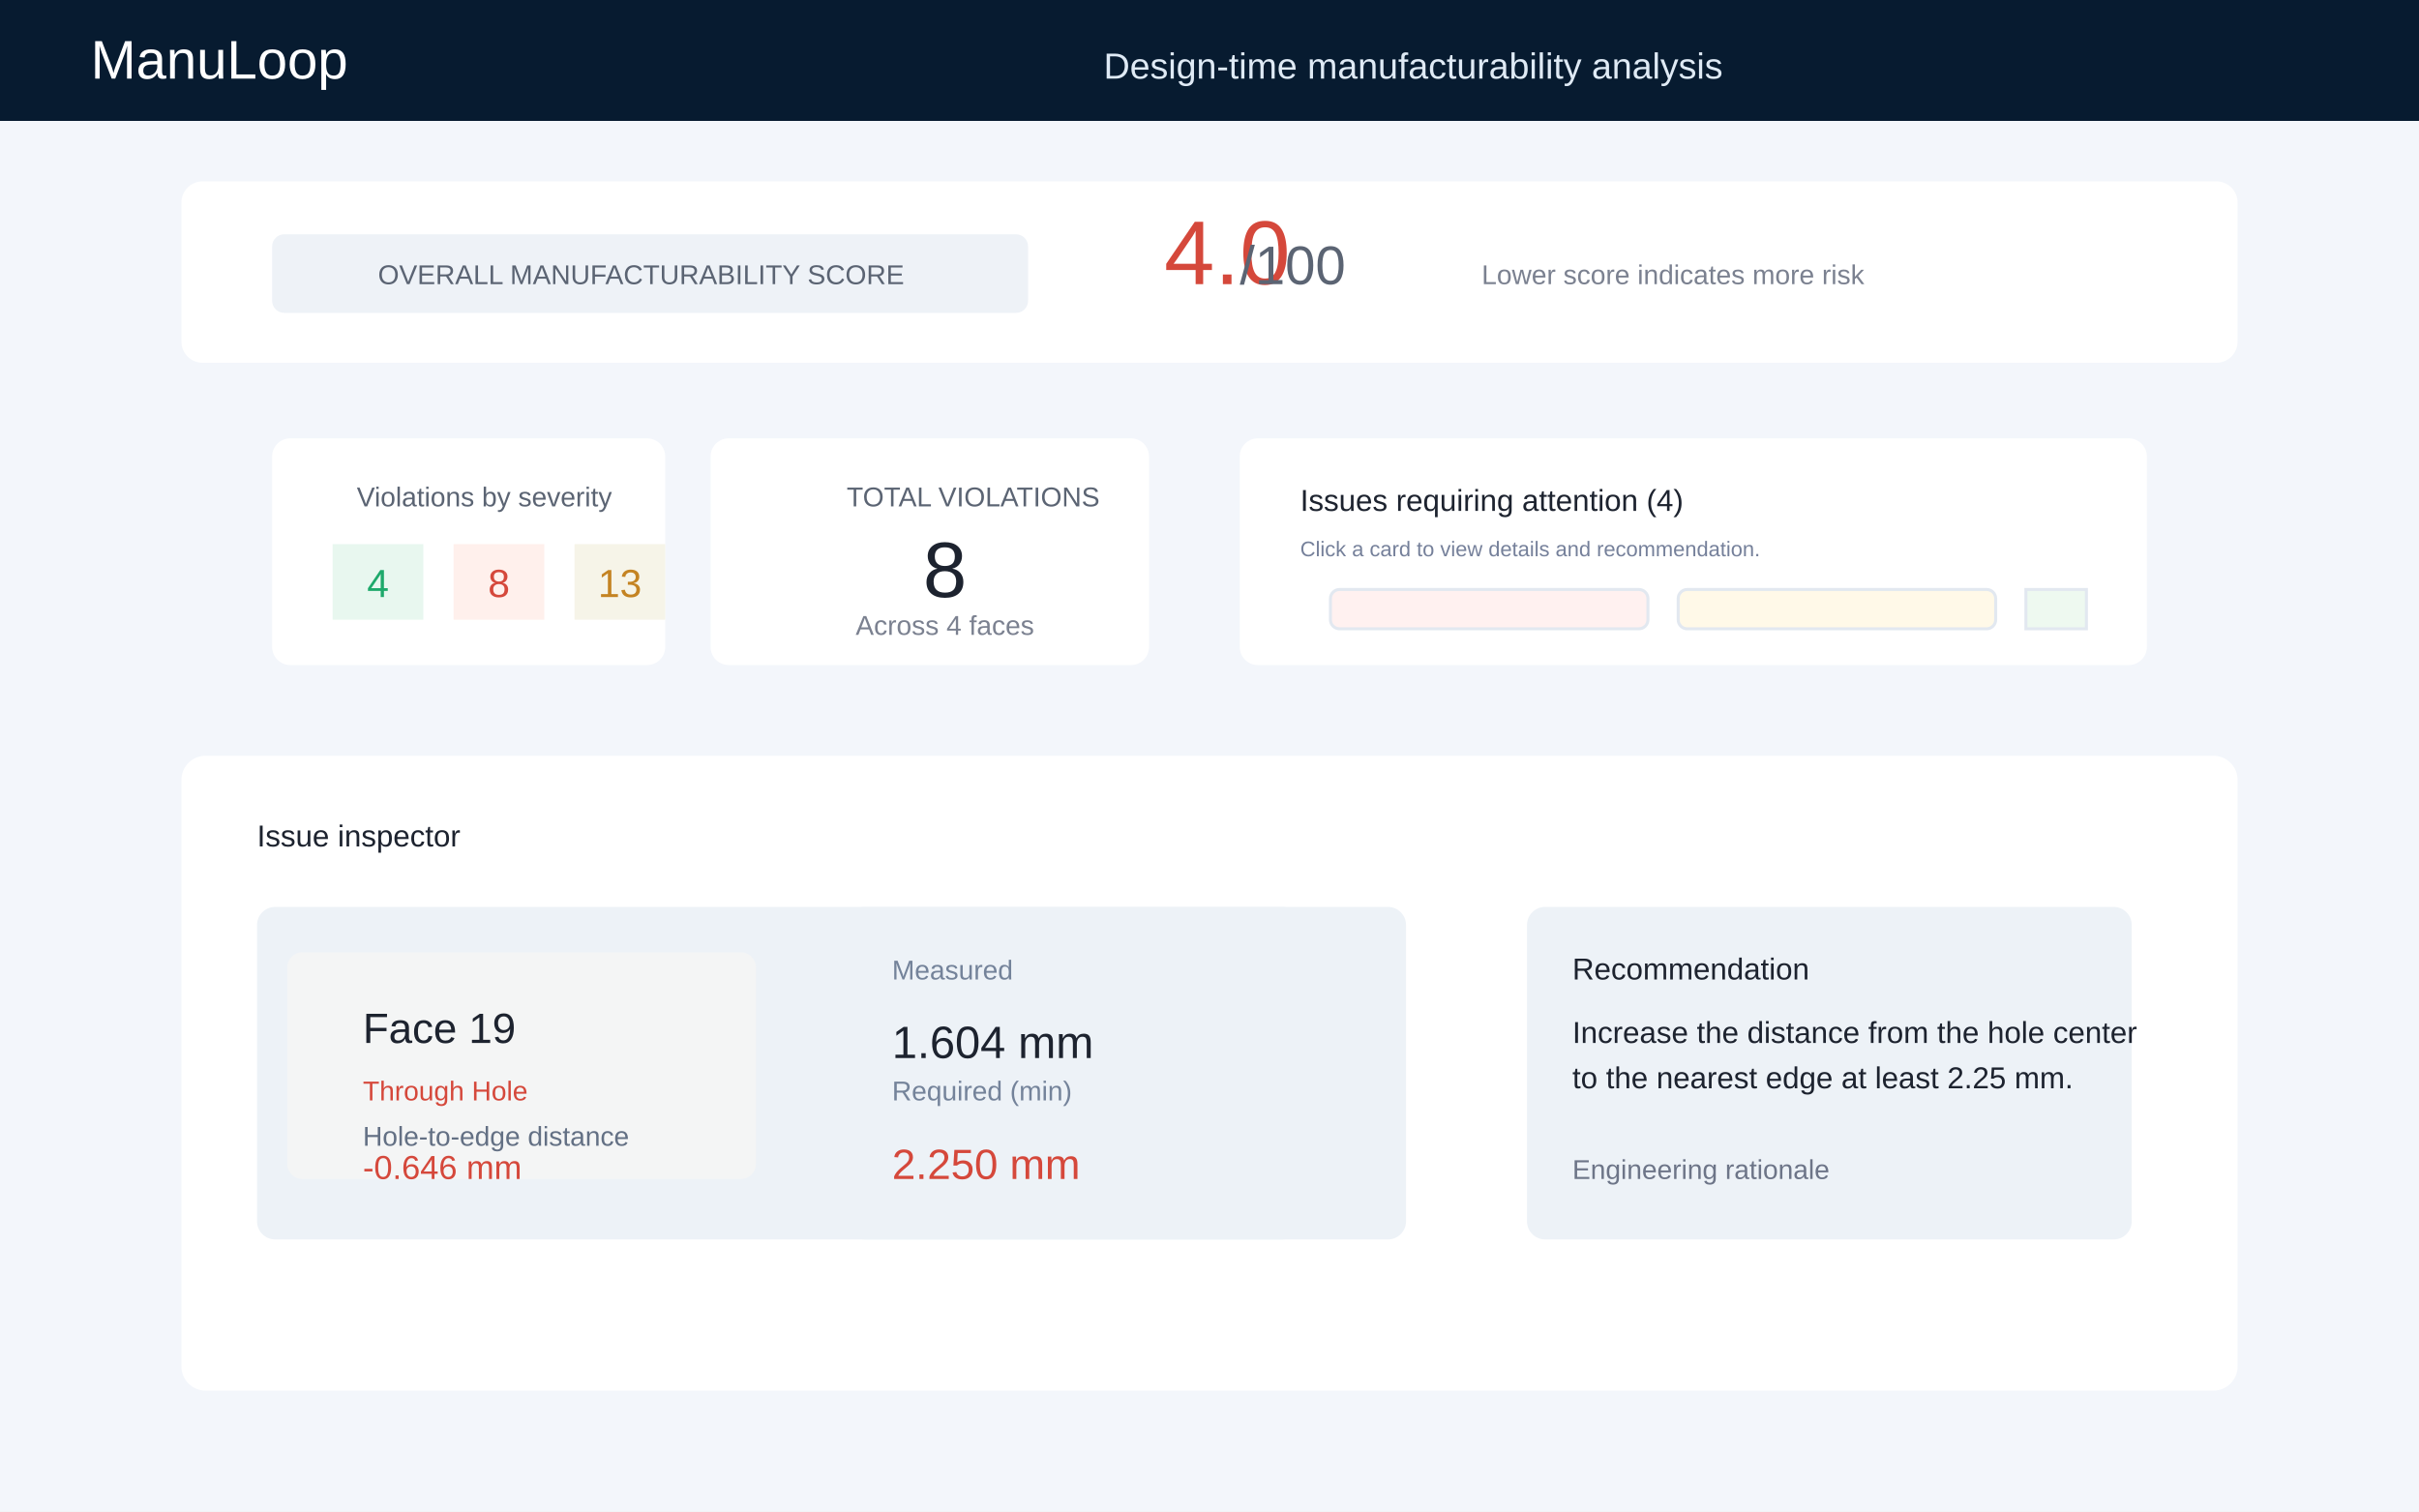
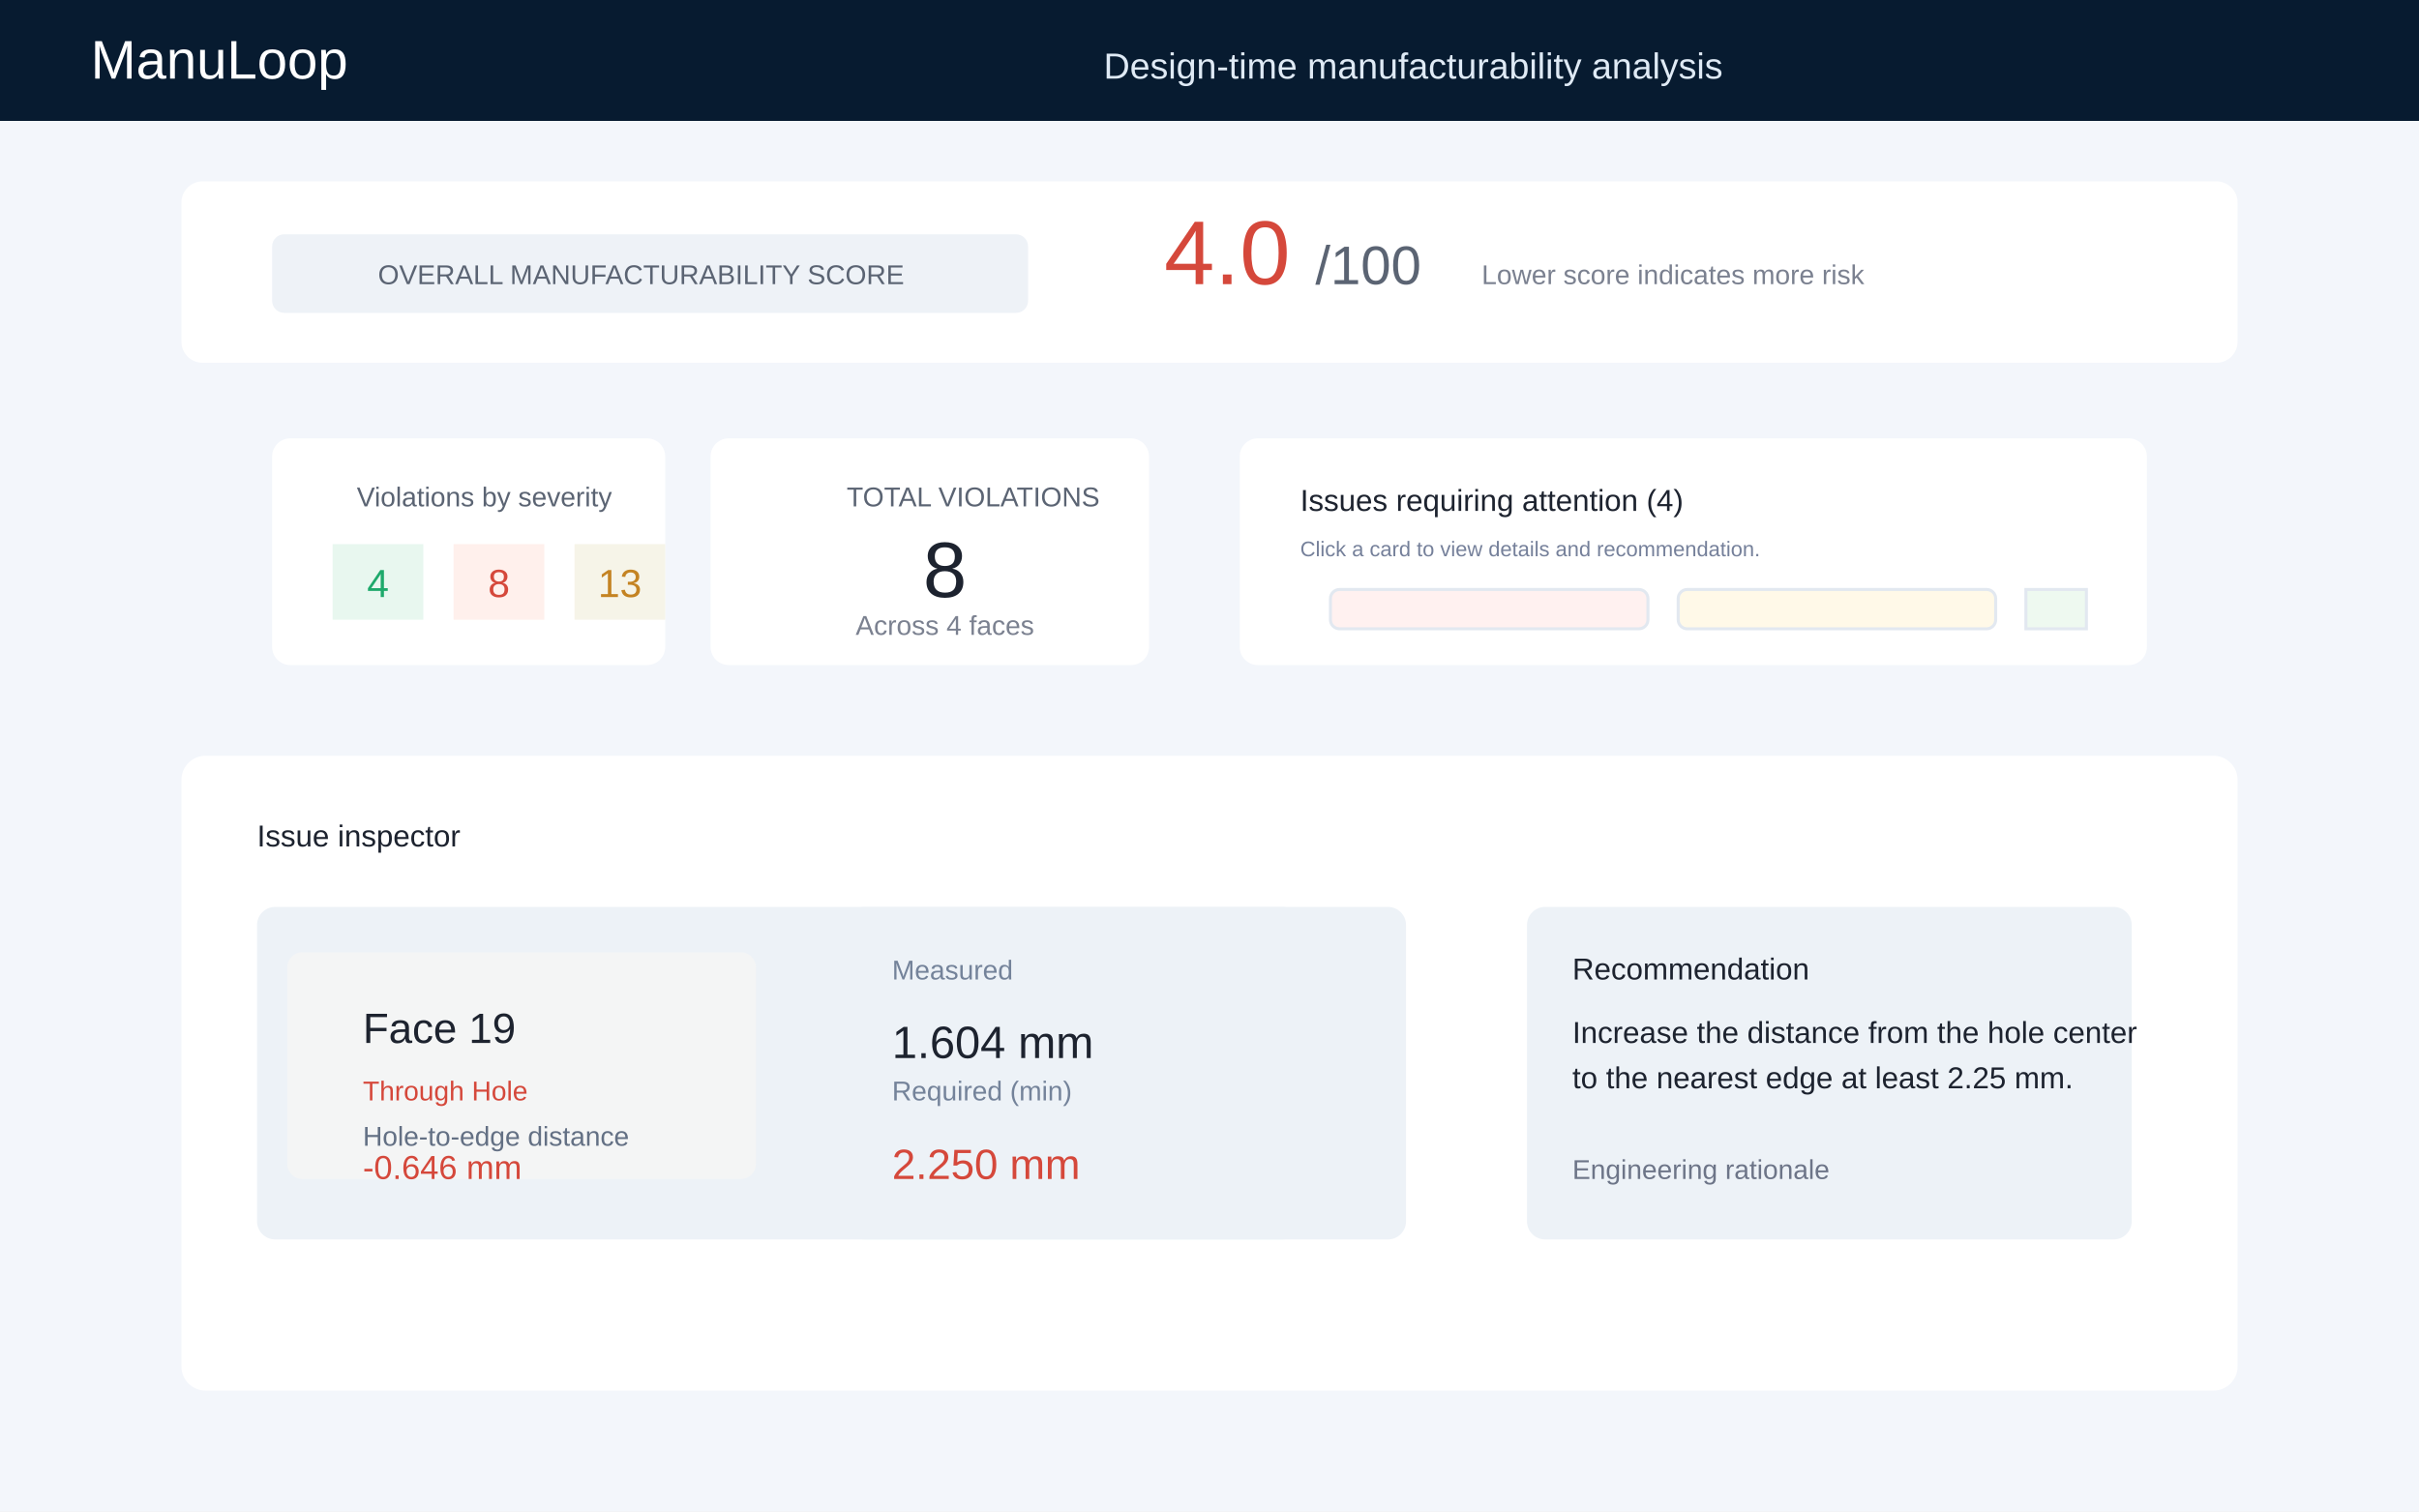
<svg xmlns="http://www.w3.org/2000/svg" viewBox="0 0 1600 1000" role="img" aria-label="ManuLoop dashboard">
  <rect width="1600" height="1000" fill="#f3f6fb" />
  <rect x="0" y="0" width="1600" height="80" fill="#071b30" />
  <text x="60" y="52" font-size="36" font-family="Arial, Helvetica, sans-serif" fill="#ffffff">ManuLoop</text>
  <text x="730" y="52" font-size="24" font-family="Arial, Helvetica, sans-serif" fill="#dfeaf5">Design-time manufacturability analysis</text>
  <rect x="120" y="120" width="1360" height="120" rx="14" fill="#ffffff" />
  <rect x="180" y="155" width="500" height="52" rx="8" fill="#eef2f7" />
  <text x="250" y="188" font-size="18" font-family="Arial, Helvetica, sans-serif" fill="#5b6473">OVERALL MANUFACTURABILITY SCORE</text>
  <text x="770" y="188" font-size="60" font-family="Arial, Helvetica, sans-serif" fill="#d5483b">4.0</text>
-   <text x="820" y="188" font-size="36" font-family="Arial, Helvetica, sans-serif" fill="#5b6473">/100</text>
+   <text x="870" y="188" font-size="36" font-family="Arial, Helvetica, sans-serif" fill="#5b6473">/100</text>
  <text x="980" y="188" font-size="18" font-family="Arial, Helvetica, sans-serif" fill="#7b8190">Lower score indicates more risk</text>
  <rect x="180" y="290" width="260" height="150" rx="12" fill="#ffffff" />
  <text x="236" y="335" font-size="18" font-family="Arial, Helvetica, sans-serif" fill="#5b6473">Violations by severity</text>
  <rect x="220" y="360" width="60" height="50" fill="#e8f7ef" />
  <text x="250" y="395" text-anchor="middle" font-size="26" font-family="Arial, Helvetica, sans-serif" fill="#1ea96b">4</text>
  <rect x="300" y="360" width="60" height="50" fill="#fff0ec" />
  <text x="330" y="395" text-anchor="middle" font-size="26" font-family="Arial, Helvetica, sans-serif" fill="#d5483b">8</text>
  <rect x="380" y="360" width="60" height="50" fill="#f6f4e8" />
  <text x="410" y="395" text-anchor="middle" font-size="26" font-family="Arial, Helvetica, sans-serif" fill="#c48322">13</text>
  <rect x="470" y="290" width="290" height="150" rx="12" fill="#ffffff" />
  <text x="560" y="335" font-size="18" font-family="Arial, Helvetica, sans-serif" fill="#5b6473">TOTAL VIOLATIONS</text>
  <text x="625" y="395" text-anchor="middle" font-size="52" font-family="Arial, Helvetica, sans-serif" fill="#1d232f">8</text>
  <text x="625" y="420" text-anchor="middle" font-size="18" font-family="Arial, Helvetica, sans-serif" fill="#7b8190">Across 4 faces</text>
  <rect x="820" y="290" width="600" height="150" rx="12" fill="#ffffff" />
  <text x="860" y="338" font-size="20" font-family="Arial, Helvetica, sans-serif" fill="#1d232f">Issues requiring attention (4)</text>
  <text x="860" y="368" font-size="14" font-family="Arial, Helvetica, sans-serif" fill="#75809a">Click a card to view details and recommendation.</text>
  <g stroke="#e2e8f0" stroke-width="2">
    <rect x="880" y="390" width="210" height="26" rx="6" fill="#fff1f0" />
    <rect x="1110" y="390" width="210" height="26" rx="6" fill="#fff9e8" />
    <rect x="1340" y="390" width="40" height="26" fill="#eef9f0" />
  </g>
  <rect x="120" y="500" width="1360" height="420" rx="16" fill="#ffffff" />
  <text x="170" y="560" font-size="20" font-family="Arial, Helvetica, sans-serif" fill="#1d232f">Issue inspector</text>
  <rect x="170" y="600" width="760" height="220" rx="12" fill="#edf2f7" />
  <rect x="190" y="630" width="310" height="150" rx="10" fill="#f4f5f5" />
  <text x="240" y="690" font-size="28" font-family="Arial, Helvetica, sans-serif" fill="#1d232f">Face 19</text>
  <text x="240" y="728" font-size="18" font-family="Arial, Helvetica, sans-serif" fill="#d5483b">Through Hole</text>
  <text x="240" y="758" font-size="18" font-family="Arial, Helvetica, sans-serif" fill="#637084">Hole-to-edge distance</text>
  <text x="240" y="780" font-size="22" font-family="Arial, Helvetica, sans-serif" fill="#d5483b">-0.646 mm</text>
  <rect x="560" y="600" width="300" height="220" rx="12" fill="#edf2f7" />
  <text x="590" y="648" font-size="18" font-family="Arial, Helvetica, sans-serif" fill="#74839a">Measured</text>
  <text x="590" y="700" font-size="30" font-family="Arial, Helvetica, sans-serif" fill="#1d232f">1.604 mm</text>
  <text x="590" y="728" font-size="18" font-family="Arial, Helvetica, sans-serif" fill="#74839a">Required (min)</text>
  <text x="590" y="780" font-size="28" font-family="Arial, Helvetica, sans-serif" fill="#d5483b">2.250 mm</text>
  <rect x="1010" y="600" width="400" height="220" rx="12" fill="#edf2f7" />
  <text x="1040" y="648" font-size="20" font-family="Arial, Helvetica, sans-serif" fill="#1d232f">Recommendation</text>
  <text x="1040" y="690" font-size="20" font-family="Arial, Helvetica, sans-serif" fill="#1d232f">Increase the distance from the hole center</text>
  <text x="1040" y="720" font-size="20" font-family="Arial, Helvetica, sans-serif" fill="#1d232f">to the nearest edge at least 2.25 mm.</text>
  <text x="1040" y="780" font-size="18" font-family="Arial, Helvetica, sans-serif" fill="#6d7588">Engineering rationale</text>
</svg>
